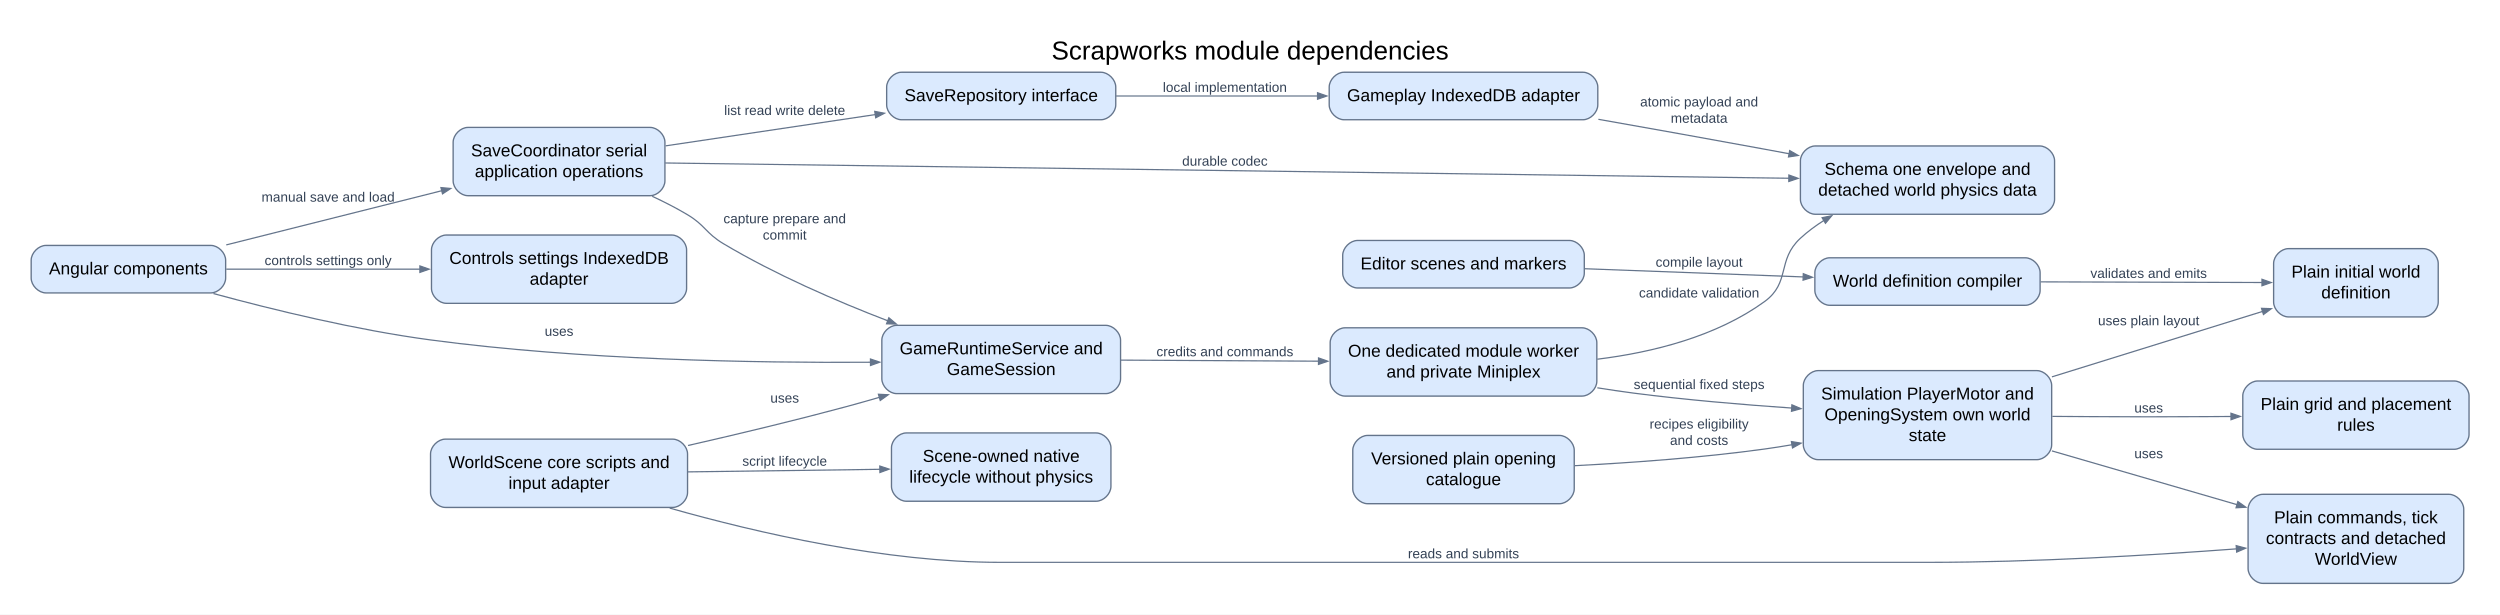
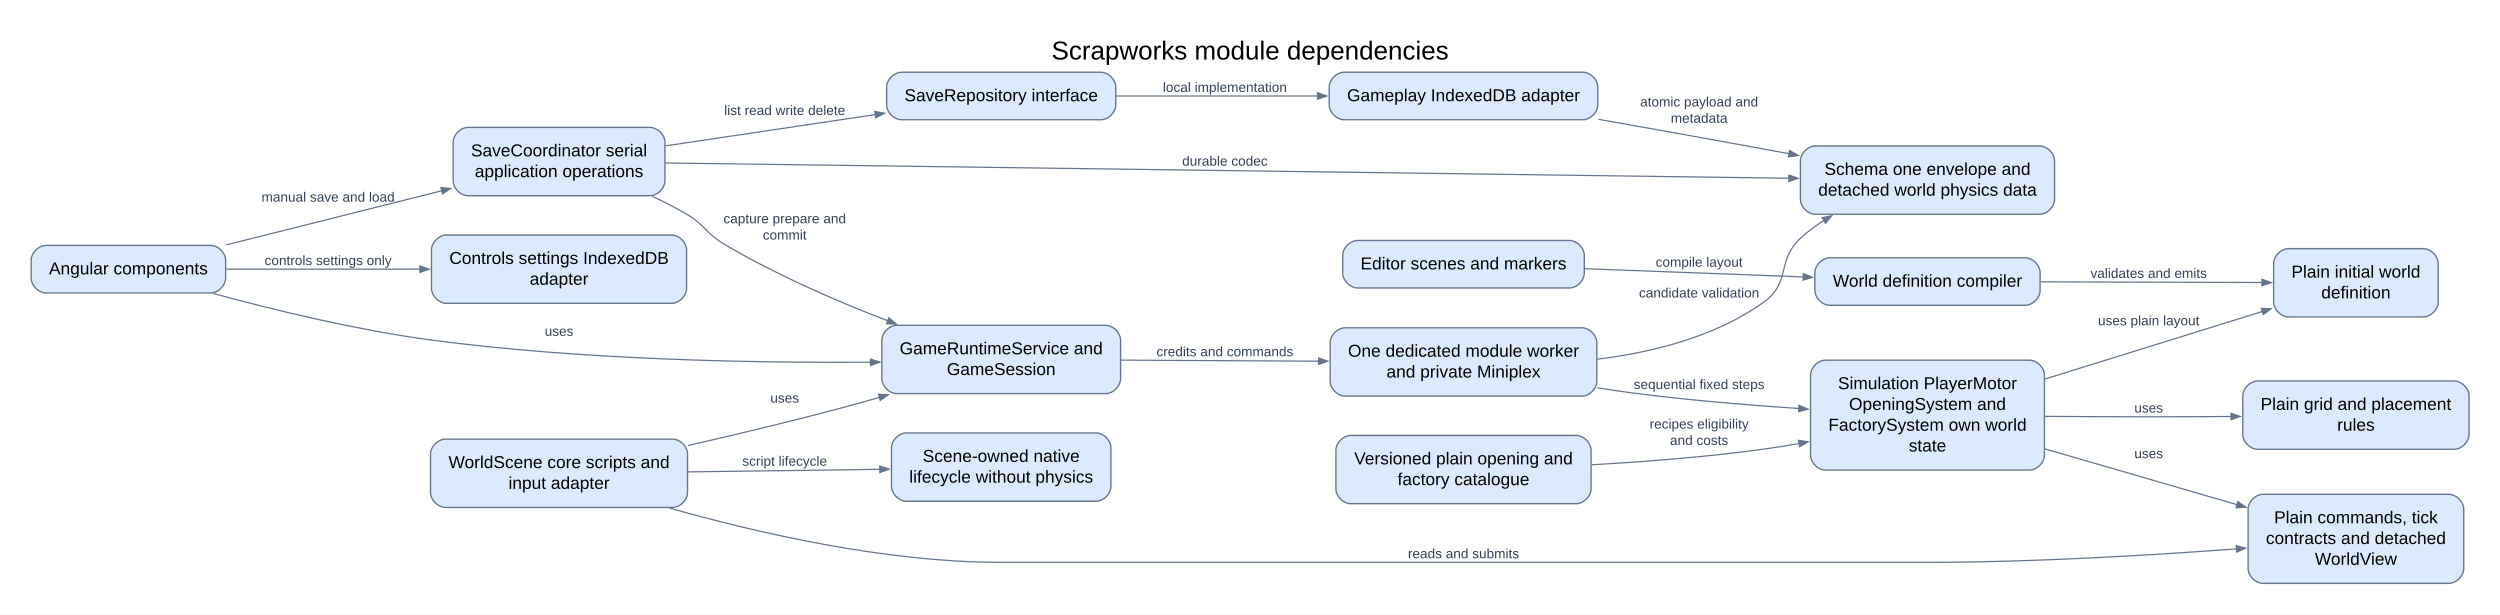
<svg xmlns="http://www.w3.org/2000/svg" width="2021pt" height="497pt" viewBox="0.00 0.00 2021.00 497.00">
  <g id="graph0" class="graph" transform="scale(1 1) rotate(0) translate(25.2 471.6)">
    <polygon fill="white" stroke="none" points="-25.2,25.2 -25.2,-471.6 1995.97,-471.6 1995.97,25.2 -25.2,25.2" />
    <text xml:space="preserve" text-anchor="middle" x="985.38" y="-423.5" font-family="Arial,sans-serif" font-size="21.00">Scrapworks module dependencies</text>
    <g id="node1" class="node">
      <path fill="#dbeafe" stroke="#64748b" stroke-width="1.1" d="M145.21,-273.2C145.21,-273.2 12,-273.2 12,-273.2 6,-273.2 0,-267.2 0,-261.2 0,-261.2 0,-246.8 0,-246.8 0,-240.8 6,-234.8 12,-234.8 12,-234.8 145.21,-234.8 145.21,-234.8 151.21,-234.8 157.21,-240.8 157.21,-246.8 157.21,-246.8 157.21,-261.2 157.21,-261.2 157.21,-267.2 151.21,-273.2 145.21,-273.2" />
      <text xml:space="preserve" text-anchor="middle" x="78.61" y="-249.8" font-family="Arial,sans-serif" font-size="14.00">Angular components</text>
    </g>
    <g id="node7" class="node">
      <path fill="#dbeafe" stroke="#64748b" stroke-width="1.1" d="M868.66,-208.6C868.66,-208.6 699.68,-208.6 699.68,-208.6 693.68,-208.6 687.68,-202.6 687.68,-196.6 687.68,-196.6 687.68,-165.4 687.68,-165.4 687.68,-159.4 693.68,-153.4 699.68,-153.4 699.68,-153.4 868.66,-153.4 868.66,-153.4 874.66,-153.4 880.66,-159.4 880.66,-165.4 880.66,-165.4 880.66,-196.6 880.66,-196.6 880.66,-202.6 874.66,-208.6 868.66,-208.6" />
      <text xml:space="preserve" text-anchor="middle" x="784.17" y="-185.2" font-family="Arial,sans-serif" font-size="14.00">GameRuntimeService and</text>
      <text xml:space="preserve" text-anchor="middle" x="784.17" y="-168.4" font-family="Arial,sans-serif" font-size="14.00">GameSession</text>
    </g>
    <g id="edge4" class="edge">
      <path fill="none" stroke="#64748b" d="M147.35,-234.29C195.78,-221.13 262.75,-204.82 322.84,-196.8 444.17,-180.61 584.97,-178.13 678.59,-178.76" />
      <polygon fill="#64748b" stroke="#64748b" points="678.47,-181.38 685.99,-178.82 678.51,-176.13 678.47,-181.38" />
      <text xml:space="preserve" text-anchor="middle" x="426.73" y="-200.1" font-family="Arial,sans-serif" font-size="11.00" fill="#334155">uses</text>
    </g>
    <g id="node12" class="node">
      <path fill="#dbeafe" stroke="#64748b" stroke-width="1.1" d="M517.84,-281.6C517.84,-281.6 335.61,-281.6 335.61,-281.6 329.61,-281.6 323.61,-275.6 323.61,-269.6 323.61,-269.6 323.61,-238.4 323.61,-238.4 323.61,-232.4 329.61,-226.4 335.61,-226.4 335.61,-226.4 517.84,-226.4 517.84,-226.4 523.84,-226.4 529.84,-232.4 529.84,-238.4 529.84,-238.4 529.84,-269.6 529.84,-269.6 529.84,-275.6 523.84,-281.6 517.84,-281.6" />
      <text xml:space="preserve" text-anchor="middle" x="426.73" y="-258.2" font-family="Arial,sans-serif" font-size="14.00">Controls settings IndexedDB</text>
      <text xml:space="preserve" text-anchor="middle" x="426.73" y="-241.4" font-family="Arial,sans-serif" font-size="14.00">adapter</text>
    </g>
    <g id="edge9" class="edge">
      <path fill="none" stroke="#64748b" d="M157.71,-254C203.99,-254 263.37,-254 314.48,-254" />
      <polygon fill="#64748b" stroke="#64748b" points="314.25,-256.63 321.75,-254 314.25,-251.38 314.25,-256.63" />
      <text xml:space="preserve" text-anchor="middle" x="240.03" y="-257.3" font-family="Arial,sans-serif" font-size="11.00" fill="#334155">controls settings only</text>
    </g>
    <g id="node13" class="node">
      <path fill="#dbeafe" stroke="#64748b" stroke-width="1.1" d="M500.33,-368.6C500.33,-368.6 353.12,-368.6 353.12,-368.6 347.12,-368.6 341.12,-362.6 341.12,-356.6 341.12,-356.6 341.12,-325.4 341.12,-325.4 341.12,-319.4 347.12,-313.4 353.12,-313.4 353.12,-313.4 500.33,-313.4 500.33,-313.4 506.33,-313.4 512.33,-319.4 512.33,-325.4 512.33,-325.4 512.33,-356.6 512.33,-356.6 512.33,-362.6 506.33,-368.6 500.33,-368.6" />
      <text xml:space="preserve" text-anchor="middle" x="426.73" y="-345.2" font-family="Arial,sans-serif" font-size="14.00">SaveCoordinator serial</text>
      <text xml:space="preserve" text-anchor="middle" x="426.73" y="-328.4" font-family="Arial,sans-serif" font-size="14.00">application operations</text>
    </g>
    <g id="edge10" class="edge">
      <path fill="none" stroke="#64748b" d="M157.71,-273.63C209.38,-286.62 277.4,-303.72 331.99,-317.44" />
      <polygon fill="#64748b" stroke="#64748b" points="331.25,-319.96 339.16,-319.24 332.53,-314.87 331.25,-319.96" />
      <text xml:space="preserve" text-anchor="middle" x="240.03" y="-308.59" font-family="Arial,sans-serif" font-size="11.00" fill="#334155">manual save and load</text>
    </g>
    <g id="node2" class="node">
      <path fill="#dbeafe" stroke="#64748b" stroke-width="1.1" d="M518.61,-116.6C518.61,-116.6 334.84,-116.6 334.84,-116.6 328.84,-116.6 322.84,-110.6 322.84,-104.6 322.84,-104.6 322.84,-73.4 322.84,-73.4 322.84,-67.4 328.84,-61.4 334.84,-61.4 334.84,-61.4 518.61,-61.4 518.61,-61.4 524.61,-61.4 530.61,-67.4 530.61,-73.4 530.61,-73.4 530.61,-104.6 530.61,-104.6 530.61,-110.6 524.61,-116.6 518.61,-116.6" />
      <text xml:space="preserve" text-anchor="middle" x="426.73" y="-93.2" font-family="Arial,sans-serif" font-size="14.00">WorldScene core scripts and</text>
      <text xml:space="preserve" text-anchor="middle" x="426.73" y="-76.4" font-family="Arial,sans-serif" font-size="14.00">input adapter</text>
    </g>
    <g id="node3" class="node">
      <path fill="#dbeafe" stroke="#64748b" stroke-width="1.1" d="M860.88,-121.6C860.88,-121.6 707.47,-121.6 707.47,-121.6 701.47,-121.6 695.47,-115.6 695.47,-109.6 695.47,-109.6 695.47,-78.4 695.47,-78.4 695.47,-72.4 701.47,-66.4 707.47,-66.4 707.47,-66.4 860.88,-66.4 860.88,-66.4 866.88,-66.4 872.88,-72.4 872.88,-78.4 872.88,-78.4 872.88,-109.6 872.88,-109.6 872.88,-115.6 866.88,-121.6 860.88,-121.6" />
      <text xml:space="preserve" text-anchor="middle" x="784.17" y="-98.2" font-family="Arial,sans-serif" font-size="14.00">Scene-owned native</text>
      <text xml:space="preserve" text-anchor="middle" x="784.17" y="-81.4" font-family="Arial,sans-serif" font-size="14.00">lifecycle without physics</text>
    </g>
    <g id="edge6" class="edge">
      <path fill="none" stroke="#64748b" d="M530.91,-90.13C570.83,-90.6 616.88,-91.18 658.68,-91.8 667.61,-91.93 676.89,-92.08 686.19,-92.23" />
      <polygon fill="#64748b" stroke="#64748b" points="686.04,-94.86 693.58,-92.36 686.13,-89.61 686.04,-94.86" />
      <text xml:space="preserve" text-anchor="middle" x="609.14" y="-95.1" font-family="Arial,sans-serif" font-size="11.00" fill="#334155">script lifecycle</text>
    </g>
    <g id="edge5" class="edge">
      <path fill="none" stroke="#64748b" d="M531,-111.46C571.03,-120.58 617.14,-131.6 658.68,-142.8 667.54,-145.19 676.71,-147.78 685.89,-150.45" />
      <polygon fill="#64748b" stroke="#64748b" points="684.91,-152.9 692.85,-152.49 686.39,-147.86 684.91,-152.9" />
      <text xml:space="preserve" text-anchor="middle" x="609.14" y="-146.1" font-family="Arial,sans-serif" font-size="11.00" fill="#334155">uses</text>
    </g>
    <g id="node11" class="node">
      <path fill="#dbeafe" stroke="#64748b" stroke-width="1.1" d="M1954.49,-72C1954.49,-72 1804.15,-72 1804.15,-72 1798.15,-72 1792.15,-66 1792.15,-60 1792.15,-60 1792.15,-12 1792.15,-12 1792.15,-6 1798.15,0 1804.15,0 1804.15,0 1954.49,0 1954.49,0 1960.49,0 1966.49,-6 1966.49,-12 1966.49,-12 1966.49,-60 1966.49,-60 1966.49,-66 1960.49,-72 1954.49,-72" />
      <text xml:space="preserve" text-anchor="middle" x="1879.32" y="-48.6" font-family="Arial,sans-serif" font-size="14.00">Plain commands, tick</text>
      <text xml:space="preserve" text-anchor="middle" x="1879.32" y="-31.8" font-family="Arial,sans-serif" font-size="14.00">contracts and detached</text>
      <text xml:space="preserve" text-anchor="middle" x="1879.32" y="-15" font-family="Arial,sans-serif" font-size="14.00">WorldView</text>
    </g>
    <g id="edge20" class="edge">
      <path fill="none" stroke="#64748b" d="M516.2,-60.85C587.51,-40.66 690.77,-17 783.17,-17 783.17,-17 783.17,-17 1533.98,-17 1618.24,-17 1713.92,-22.74 1783,-27.91" />
      <polygon fill="#64748b" stroke="#64748b" points="1782.53,-30.51 1790.21,-28.46 1782.93,-25.27 1782.53,-30.51" />
      <text xml:space="preserve" text-anchor="middle" x="1157.89" y="-20.3" font-family="Arial,sans-serif" font-size="11.00" fill="#334155">reads and submits</text>
    </g>
    <g id="node4" class="node">
      <path fill="#dbeafe" stroke="#64748b" stroke-width="1.1" d="M1243.55,-277.2C1243.55,-277.2 1072.24,-277.2 1072.24,-277.2 1066.24,-277.2 1060.24,-271.2 1060.24,-265.2 1060.24,-265.2 1060.24,-250.8 1060.24,-250.8 1060.24,-244.8 1066.24,-238.8 1072.24,-238.8 1072.24,-238.8 1243.55,-238.8 1243.55,-238.8 1249.55,-238.8 1255.55,-244.8 1255.55,-250.8 1255.55,-250.8 1255.55,-265.2 1255.55,-265.2 1255.55,-271.2 1249.55,-277.2 1243.55,-277.2" />
      <text xml:space="preserve" text-anchor="middle" x="1157.89" y="-253.8" font-family="Arial,sans-serif" font-size="14.00">Editor scenes and markers</text>
    </g>
    <g id="node5" class="node">
      <path fill="#dbeafe" stroke="#64748b" stroke-width="1.1" d="M1612.02,-263.2C1612.02,-263.2 1453.94,-263.2 1453.94,-263.2 1447.94,-263.2 1441.94,-257.2 1441.94,-251.2 1441.94,-251.2 1441.94,-236.8 1441.94,-236.8 1441.94,-230.8 1447.94,-224.8 1453.94,-224.8 1453.94,-224.8 1612.02,-224.8 1612.02,-224.8 1618.02,-224.8 1624.02,-230.8 1624.02,-236.8 1624.02,-236.8 1624.02,-251.2 1624.02,-251.2 1624.02,-257.2 1618.02,-263.2 1612.02,-263.2" />
      <text xml:space="preserve" text-anchor="middle" x="1532.98" y="-239.8" font-family="Arial,sans-serif" font-size="14.00">World definition compiler</text>
    </g>
    <g id="edge1" class="edge">
      <path fill="none" stroke="#64748b" d="M1255.94,-254.36C1310.36,-252.32 1378.08,-249.78 1432.83,-247.72" />
      <polygon fill="#64748b" stroke="#64748b" points="1432.59,-250.36 1439.99,-247.45 1432.4,-245.11 1432.59,-250.36" />
      <text xml:space="preserve" text-anchor="middle" x="1348.36" y="-255.97" font-family="Arial,sans-serif" font-size="11.00" fill="#334155">compile layout</text>
    </g>
    <g id="node6" class="node">
      <path fill="#dbeafe" stroke="#64748b" stroke-width="1.1" d="M1933.86,-270.6C1933.86,-270.6 1824.79,-270.6 1824.79,-270.6 1818.79,-270.6 1812.79,-264.6 1812.79,-258.6 1812.79,-258.6 1812.79,-227.4 1812.79,-227.4 1812.79,-221.4 1818.79,-215.4 1824.79,-215.4 1824.79,-215.4 1933.86,-215.4 1933.86,-215.4 1939.86,-215.4 1945.86,-221.4 1945.86,-227.4 1945.86,-227.4 1945.86,-258.6 1945.86,-258.6 1945.86,-264.6 1939.86,-270.6 1933.86,-270.6" />
      <text xml:space="preserve" text-anchor="middle" x="1879.32" y="-247.2" font-family="Arial,sans-serif" font-size="14.00">Plain initial world</text>
      <text xml:space="preserve" text-anchor="middle" x="1879.32" y="-230.4" font-family="Arial,sans-serif" font-size="14.00">definition</text>
    </g>
    <g id="edge2" class="edge">
      <path fill="none" stroke="#64748b" d="M1624.45,-243.74C1680.21,-243.58 1750.85,-243.37 1803.45,-243.22" />
      <polygon fill="#64748b" stroke="#64748b" points="1803.38,-245.84 1810.87,-243.2 1803.37,-240.59 1803.38,-245.84" />
      <text xml:space="preserve" text-anchor="middle" x="1711.79" y="-246.92" font-family="Arial,sans-serif" font-size="11.00" fill="#334155">validates and emits</text>
    </g>
    <g id="node17" class="node">
      <path fill="#dbeafe" stroke="#64748b" stroke-width="1.1" d="M1253.68,-206.6C1253.68,-206.6 1062.11,-206.6 1062.11,-206.6 1056.11,-206.6 1050.11,-200.6 1050.11,-194.6 1050.11,-194.6 1050.11,-163.4 1050.11,-163.4 1050.11,-157.4 1056.11,-151.4 1062.11,-151.4 1062.11,-151.4 1253.68,-151.4 1253.68,-151.4 1259.68,-151.4 1265.68,-157.4 1265.68,-163.4 1265.68,-163.4 1265.68,-194.6 1265.68,-194.6 1265.68,-200.6 1259.68,-206.6 1253.68,-206.6" />
      <text xml:space="preserve" text-anchor="middle" x="1157.89" y="-183.2" font-family="Arial,sans-serif" font-size="14.00">One dedicated module worker</text>
      <text xml:space="preserve" text-anchor="middle" x="1157.89" y="-166.4" font-family="Arial,sans-serif" font-size="14.00">and private Miniplex</text>
    </g>
    <g id="edge7" class="edge">
      <path fill="none" stroke="#64748b" d="M880.9,-180.48C929.7,-180.22 989.45,-179.9 1040.85,-179.62" />
      <polygon fill="#64748b" stroke="#64748b" points="1040.69,-182.25 1048.17,-179.58 1040.66,-177 1040.69,-182.25" />
      <text xml:space="preserve" text-anchor="middle" x="964.99" y="-183.6" font-family="Arial,sans-serif" font-size="11.00" fill="#334155">credits and commands</text>
    </g>
    <g id="node8" class="node">
-       <path fill="#dbeafe" stroke="#64748b" stroke-width="1.1" d="M1621.37,-172C1621.37,-172 1444.6,-172 1444.6,-172 1438.6,-172 1432.6,-166 1432.6,-160 1432.6,-160 1432.6,-112 1432.6,-112 1432.6,-106 1438.6,-100 1444.6,-100 1444.6,-100 1621.37,-100 1621.37,-100 1627.37,-100 1633.37,-106 1633.37,-112 1633.37,-112 1633.37,-160 1633.37,-160 1633.37,-166 1627.37,-172 1621.37,-172" />
-       <text xml:space="preserve" text-anchor="middle" x="1532.98" y="-148.6" font-family="Arial,sans-serif" font-size="14.00">Simulation PlayerMotor and</text>
-       <text xml:space="preserve" text-anchor="middle" x="1532.98" y="-131.8" font-family="Arial,sans-serif" font-size="14.00">OpeningSystem own world</text>
-       <text xml:space="preserve" text-anchor="middle" x="1532.98" y="-115" font-family="Arial,sans-serif" font-size="14.00">state</text>
+       <path fill="#dbeafe" stroke="#64748b" stroke-width="1.1" d="M1615.52,-180.4C1615.52,-180.4 1450.45,-180.4 1450.45,-180.4 1444.45,-180.4 1438.45,-174.4 1438.45,-168.4 1438.45,-168.4 1438.45,-103.6 1438.45,-103.6 1438.45,-97.6 1444.45,-91.6 1450.45,-91.6 1450.45,-91.6 1615.52,-91.6 1615.52,-91.6 1621.52,-91.6 1627.52,-97.6 1627.52,-103.6 1627.52,-103.6 1627.52,-168.4 1627.52,-168.4 1627.52,-174.4 1621.52,-180.4 1615.52,-180.4" />
+       <text xml:space="preserve" text-anchor="middle" x="1532.98" y="-157" font-family="Arial,sans-serif" font-size="14.00">Simulation PlayerMotor</text>
+       <text xml:space="preserve" text-anchor="middle" x="1532.98" y="-140.2" font-family="Arial,sans-serif" font-size="14.00">OpeningSystem and</text>
+       <text xml:space="preserve" text-anchor="middle" x="1532.98" y="-123.4" font-family="Arial,sans-serif" font-size="14.00">FactorySystem own world</text>
+       <text xml:space="preserve" text-anchor="middle" x="1532.98" y="-106.6" font-family="Arial,sans-serif" font-size="14.00">state</text>
    </g>
    <g id="edge3" class="edge">
-       <path fill="none" stroke="#64748b" d="M1633.58,-166.95C1687.94,-183.84 1754.11,-204.4 1803.93,-219.88" />
-       <polygon fill="#64748b" stroke="#64748b" points="1803.02,-222.35 1810.97,-222.07 1804.58,-217.34 1803.02,-222.35" />
+       <path fill="none" stroke="#64748b" d="M1627.62,-165.1C1682.99,-182.3 1752.15,-203.79 1803.79,-219.84" />
+       <polygon fill="#64748b" stroke="#64748b" points="1802.87,-222.3 1810.81,-222.02 1804.42,-217.29 1802.87,-222.3" />
      <text xml:space="preserve" text-anchor="middle" x="1711.79" y="-208.64" font-family="Arial,sans-serif" font-size="11.00" fill="#334155">uses plain layout</text>
    </g>
    <g id="node10" class="node">
      <path fill="#dbeafe" stroke="#64748b" stroke-width="1.1" d="M1958.77,-163.6C1958.77,-163.6 1799.87,-163.6 1799.87,-163.6 1793.87,-163.6 1787.87,-157.6 1787.87,-151.6 1787.87,-151.6 1787.87,-120.4 1787.87,-120.4 1787.87,-114.4 1793.87,-108.4 1799.87,-108.4 1799.87,-108.4 1958.77,-108.4 1958.77,-108.4 1964.77,-108.4 1970.77,-114.4 1970.77,-120.4 1970.77,-120.4 1970.77,-151.6 1970.77,-151.6 1970.77,-157.6 1964.77,-163.6 1958.77,-163.6" />
      <text xml:space="preserve" text-anchor="middle" x="1879.32" y="-140.2" font-family="Arial,sans-serif" font-size="14.00">Plain grid and placement</text>
      <text xml:space="preserve" text-anchor="middle" x="1879.32" y="-123.4" font-family="Arial,sans-serif" font-size="14.00">rules</text>
    </g>
    <g id="edge18" class="edge">
-       <path fill="none" stroke="#64748b" d="M1633.91,-134.99C1644.31,-134.91 1654.73,-134.85 1664.71,-134.8 1706.56,-134.61 1717.02,-134.59 1758.87,-134.8 1765.22,-134.83 1771.75,-134.87 1778.34,-134.92" />
+       <path fill="none" stroke="#64748b" d="M1627.88,-135.03C1640.27,-134.94 1652.8,-134.85 1664.71,-134.8 1706.56,-134.61 1717.02,-134.59 1758.87,-134.8 1765.22,-134.83 1771.75,-134.87 1778.34,-134.92" />
      <polygon fill="#64748b" stroke="#64748b" points="1778.31,-137.55 1785.83,-134.98 1778.35,-132.3 1778.31,-137.55" />
      <text xml:space="preserve" text-anchor="middle" x="1711.79" y="-138.1" font-family="Arial,sans-serif" font-size="11.00" fill="#334155">uses</text>
    </g>
    <g id="edge19" class="edge">
-       <path fill="none" stroke="#64748b" d="M1633.58,-107.08C1680.7,-93.39 1736.7,-77.13 1783.23,-63.62" />
-       <polygon fill="#64748b" stroke="#64748b" points="1783.88,-66.16 1790.35,-61.55 1782.42,-61.12 1783.88,-66.16" />
+       <path fill="none" stroke="#64748b" d="M1627.62,-108.81C1675.9,-94.78 1734.67,-77.72 1783.17,-63.63" />
+       <polygon fill="#64748b" stroke="#64748b" points="1783.87,-66.16 1790.34,-61.55 1782.4,-61.12 1783.87,-66.16" />
      <text xml:space="preserve" text-anchor="middle" x="1711.79" y="-101.2" font-family="Arial,sans-serif" font-size="11.00" fill="#334155">uses</text>
    </g>
    <g id="node9" class="node">
-       <path fill="#dbeafe" stroke="#64748b" stroke-width="1.1" d="M1235.41,-119.6C1235.41,-119.6 1080.38,-119.6 1080.38,-119.6 1074.38,-119.6 1068.38,-113.6 1068.38,-107.6 1068.38,-107.6 1068.38,-76.4 1068.38,-76.4 1068.38,-70.4 1074.38,-64.4 1080.38,-64.4 1080.38,-64.4 1235.41,-64.4 1235.41,-64.4 1241.41,-64.4 1247.41,-70.4 1247.41,-76.4 1247.41,-76.4 1247.41,-107.6 1247.41,-107.6 1247.41,-113.6 1241.41,-119.6 1235.41,-119.6" />
-       <text xml:space="preserve" text-anchor="middle" x="1157.89" y="-96.2" font-family="Arial,sans-serif" font-size="14.00">Versioned plain opening</text>
-       <text xml:space="preserve" text-anchor="middle" x="1157.89" y="-79.4" font-family="Arial,sans-serif" font-size="14.00">catalogue</text>
+       <path fill="#dbeafe" stroke="#64748b" stroke-width="1.1" d="M1249.03,-119.6C1249.03,-119.6 1066.76,-119.6 1066.76,-119.6 1060.76,-119.6 1054.76,-113.6 1054.76,-107.6 1054.76,-107.6 1054.76,-76.4 1054.76,-76.4 1054.76,-70.4 1060.76,-64.4 1066.76,-64.4 1066.76,-64.4 1249.03,-64.4 1249.03,-64.4 1255.03,-64.4 1261.03,-70.4 1261.03,-76.4 1261.03,-76.4 1261.03,-107.6 1261.03,-107.6 1261.03,-113.6 1255.03,-119.6 1249.03,-119.6" />
+       <text xml:space="preserve" text-anchor="middle" x="1157.89" y="-96.2" font-family="Arial,sans-serif" font-size="14.00">Versioned plain opening and</text>
+       <text xml:space="preserve" text-anchor="middle" x="1157.89" y="-79.4" font-family="Arial,sans-serif" font-size="14.00">factory catalogue</text>
    </g>
    <g id="edge17" class="edge">
-       <path fill="none" stroke="#64748b" d="M1247.83,-95.14C1293.79,-97.51 1350.7,-101.61 1401.25,-108.6 1408.52,-109.61 1415.98,-110.78 1423.48,-112.07" />
-       <polygon fill="#64748b" stroke="#64748b" points="1422.97,-114.64 1430.81,-113.36 1423.88,-109.47 1422.97,-114.64" />
+       <path fill="none" stroke="#64748b" d="M1261.51,-95.89C1304.79,-98.34 1355.61,-102.28 1401.25,-108.6 1410.4,-109.87 1419.86,-111.4 1429.32,-113.09" />
+       <polygon fill="#64748b" stroke="#64748b" points="1428.66,-115.64 1436.51,-114.41 1429.6,-110.47 1428.66,-115.64" />
      <text xml:space="preserve" text-anchor="middle" x="1348.36" y="-125.1" font-family="Arial,sans-serif" font-size="11.00" fill="#334155">recipes eligibility</text>
      <text xml:space="preserve" text-anchor="middle" x="1348.36" y="-111.9" font-family="Arial,sans-serif" font-size="11.00" fill="#334155">and costs</text>
    </g>
    <g id="edge11" class="edge">
      <path fill="none" stroke="#64748b" d="M502.03,-312.93C511.86,-308.36 521.63,-303.35 530.61,-298 544.84,-289.52 545.38,-283.08 559.61,-274.6 601.28,-249.75 650.77,-228.29 692.58,-212.22" />
      <polygon fill="#64748b" stroke="#64748b" points="693.35,-214.74 699.42,-209.61 691.48,-209.83 693.35,-214.74" />
      <text xml:space="preserve" text-anchor="middle" x="609.14" y="-291.1" font-family="Arial,sans-serif" font-size="11.00" fill="#334155">capture prepare and</text>
      <text xml:space="preserve" text-anchor="middle" x="609.14" y="-277.9" font-family="Arial,sans-serif" font-size="11.00" fill="#334155">commit</text>
    </g>
    <g id="node14" class="node">
      <path fill="#dbeafe" stroke="#64748b" stroke-width="1.1" d="M864.78,-413.2C864.78,-413.2 703.57,-413.2 703.57,-413.2 697.57,-413.2 691.57,-407.2 691.57,-401.2 691.57,-401.2 691.57,-386.8 691.57,-386.8 691.57,-380.8 697.57,-374.8 703.57,-374.8 703.57,-374.8 864.78,-374.8 864.78,-374.8 870.78,-374.8 876.78,-380.8 876.78,-386.8 876.78,-386.8 876.78,-401.2 876.78,-401.2 876.78,-407.2 870.78,-413.2 864.78,-413.2" />
      <text xml:space="preserve" text-anchor="middle" x="784.17" y="-389.8" font-family="Arial,sans-serif" font-size="14.00">SaveRepository interface</text>
    </g>
    <g id="edge12" class="edge">
      <path fill="none" stroke="#64748b" d="M512.86,-353.69C563.84,-361.3 628.91,-371 682.43,-378.98" />
      <polygon fill="#64748b" stroke="#64748b" points="681.95,-381.56 689.76,-380.07 682.73,-376.37 681.95,-381.56" />
      <text xml:space="preserve" text-anchor="middle" x="609.14" y="-378.64" font-family="Arial,sans-serif" font-size="11.00" fill="#334155">list read write delete</text>
    </g>
    <g id="node16" class="node">
      <path fill="#dbeafe" stroke="#64748b" stroke-width="1.1" d="M1623.71,-353.6C1623.71,-353.6 1442.25,-353.6 1442.25,-353.6 1436.25,-353.6 1430.25,-347.6 1430.25,-341.6 1430.25,-341.6 1430.25,-310.4 1430.25,-310.4 1430.25,-304.4 1436.25,-298.4 1442.25,-298.4 1442.25,-298.4 1623.71,-298.4 1623.71,-298.4 1629.71,-298.4 1635.71,-304.4 1635.71,-310.4 1635.71,-310.4 1635.71,-341.6 1635.71,-341.6 1635.71,-347.6 1629.71,-353.6 1623.71,-353.6" />
      <text xml:space="preserve" text-anchor="middle" x="1532.98" y="-330.2" font-family="Arial,sans-serif" font-size="14.00">Schema one envelope and</text>
      <text xml:space="preserve" text-anchor="middle" x="1532.98" y="-313.4" font-family="Arial,sans-serif" font-size="14.00">detached world physics data</text>
    </g>
    <g id="edge14" class="edge">
      <path fill="none" stroke="#64748b" d="M512.54,-339.85C710.02,-337.17 1200.47,-330.5 1421.21,-327.5" />
      <polygon fill="#64748b" stroke="#64748b" points="1420.94,-330.13 1428.4,-327.41 1420.87,-324.88 1420.94,-330.13" />
      <text xml:space="preserve" text-anchor="middle" x="964.99" y="-337.66" font-family="Arial,sans-serif" font-size="11.00" fill="#334155">durable codec</text>
    </g>
    <g id="node15" class="node">
      <path fill="#dbeafe" stroke="#64748b" stroke-width="1.1" d="M1254.46,-413.2C1254.46,-413.2 1061.33,-413.2 1061.33,-413.2 1055.33,-413.2 1049.33,-407.2 1049.33,-401.2 1049.33,-401.2 1049.33,-386.8 1049.33,-386.8 1049.33,-380.8 1055.33,-374.8 1061.33,-374.8 1061.33,-374.8 1254.46,-374.8 1254.46,-374.8 1260.46,-374.8 1266.46,-380.8 1266.46,-386.8 1266.46,-386.8 1266.46,-401.2 1266.46,-401.2 1266.46,-407.2 1260.46,-413.2 1254.46,-413.2" />
      <text xml:space="preserve" text-anchor="middle" x="1157.89" y="-389.8" font-family="Arial,sans-serif" font-size="14.00">Gameplay IndexedDB adapter</text>
    </g>
    <g id="edge13" class="edge">
      <path fill="none" stroke="#64748b" d="M877.06,-394C926.34,-394 987.59,-394 1040.21,-394" />
      <polygon fill="#64748b" stroke="#64748b" points="1039.9,-396.63 1047.4,-394 1039.9,-391.38 1039.9,-396.63" />
      <text xml:space="preserve" text-anchor="middle" x="964.99" y="-397.3" font-family="Arial,sans-serif" font-size="11.00" fill="#334155">local implementation</text>
    </g>
    <g id="edge16" class="edge">
      <path fill="none" stroke="#64748b" d="M1266.93,-375.15C1308.89,-367.75 1357.33,-359.09 1401.25,-351 1407.8,-349.79 1414.54,-348.54 1421.33,-347.27" />
      <polygon fill="#64748b" stroke="#64748b" points="1421.58,-349.89 1428.46,-345.93 1420.61,-344.73 1421.58,-349.89" />
      <text xml:space="preserve" text-anchor="middle" x="1348.36" y="-385.53" font-family="Arial,sans-serif" font-size="11.00" fill="#334155">atomic payload and</text>
      <text xml:space="preserve" text-anchor="middle" x="1348.36" y="-372.33" font-family="Arial,sans-serif" font-size="11.00" fill="#334155">metadata</text>
    </g>
    <g id="edge8" class="edge">
-       <path fill="none" stroke="#64748b" d="M1266.08,-158.1C1275.99,-156.51 1285.9,-155.04 1295.46,-153.8 1337.12,-148.4 1383.14,-144.48 1423.42,-141.72" />
-       <polygon fill="#64748b" stroke="#64748b" points="1423.38,-144.35 1430.68,-141.23 1423.03,-139.11 1423.38,-144.35" />
+       <path fill="none" stroke="#64748b" d="M1266.08,-158.1C1275.99,-156.51 1285.9,-155.04 1295.46,-153.8 1339.12,-148.15 1387.55,-144.11 1429.17,-141.33" />
+       <polygon fill="#64748b" stroke="#64748b" points="1429.12,-143.96 1436.43,-140.85 1428.77,-138.72 1429.12,-143.96" />
      <text xml:space="preserve" text-anchor="middle" x="1348.36" y="-157.1" font-family="Arial,sans-serif" font-size="11.00" fill="#334155">sequential fixed steps</text>
    </g>
    <g id="edge15" class="edge">
      <path fill="none" stroke="#64748b" d="M1266.03,-181.21C1311.3,-186.78 1362.41,-199.66 1401.25,-227.8 1422.43,-243.15 1411.01,-261.29 1430.25,-279 1436.03,-284.32 1442.52,-289.14 1449.35,-293.47" />
      <polygon fill="#64748b" stroke="#64748b" points="1447.8,-295.6 1455.58,-297.2 1450.5,-291.09 1447.8,-295.6" />
      <text xml:space="preserve" text-anchor="middle" x="1348.36" y="-231.1" font-family="Arial,sans-serif" font-size="11.00" fill="#334155">candidate validation</text>
    </g>
  </g>
</svg>
